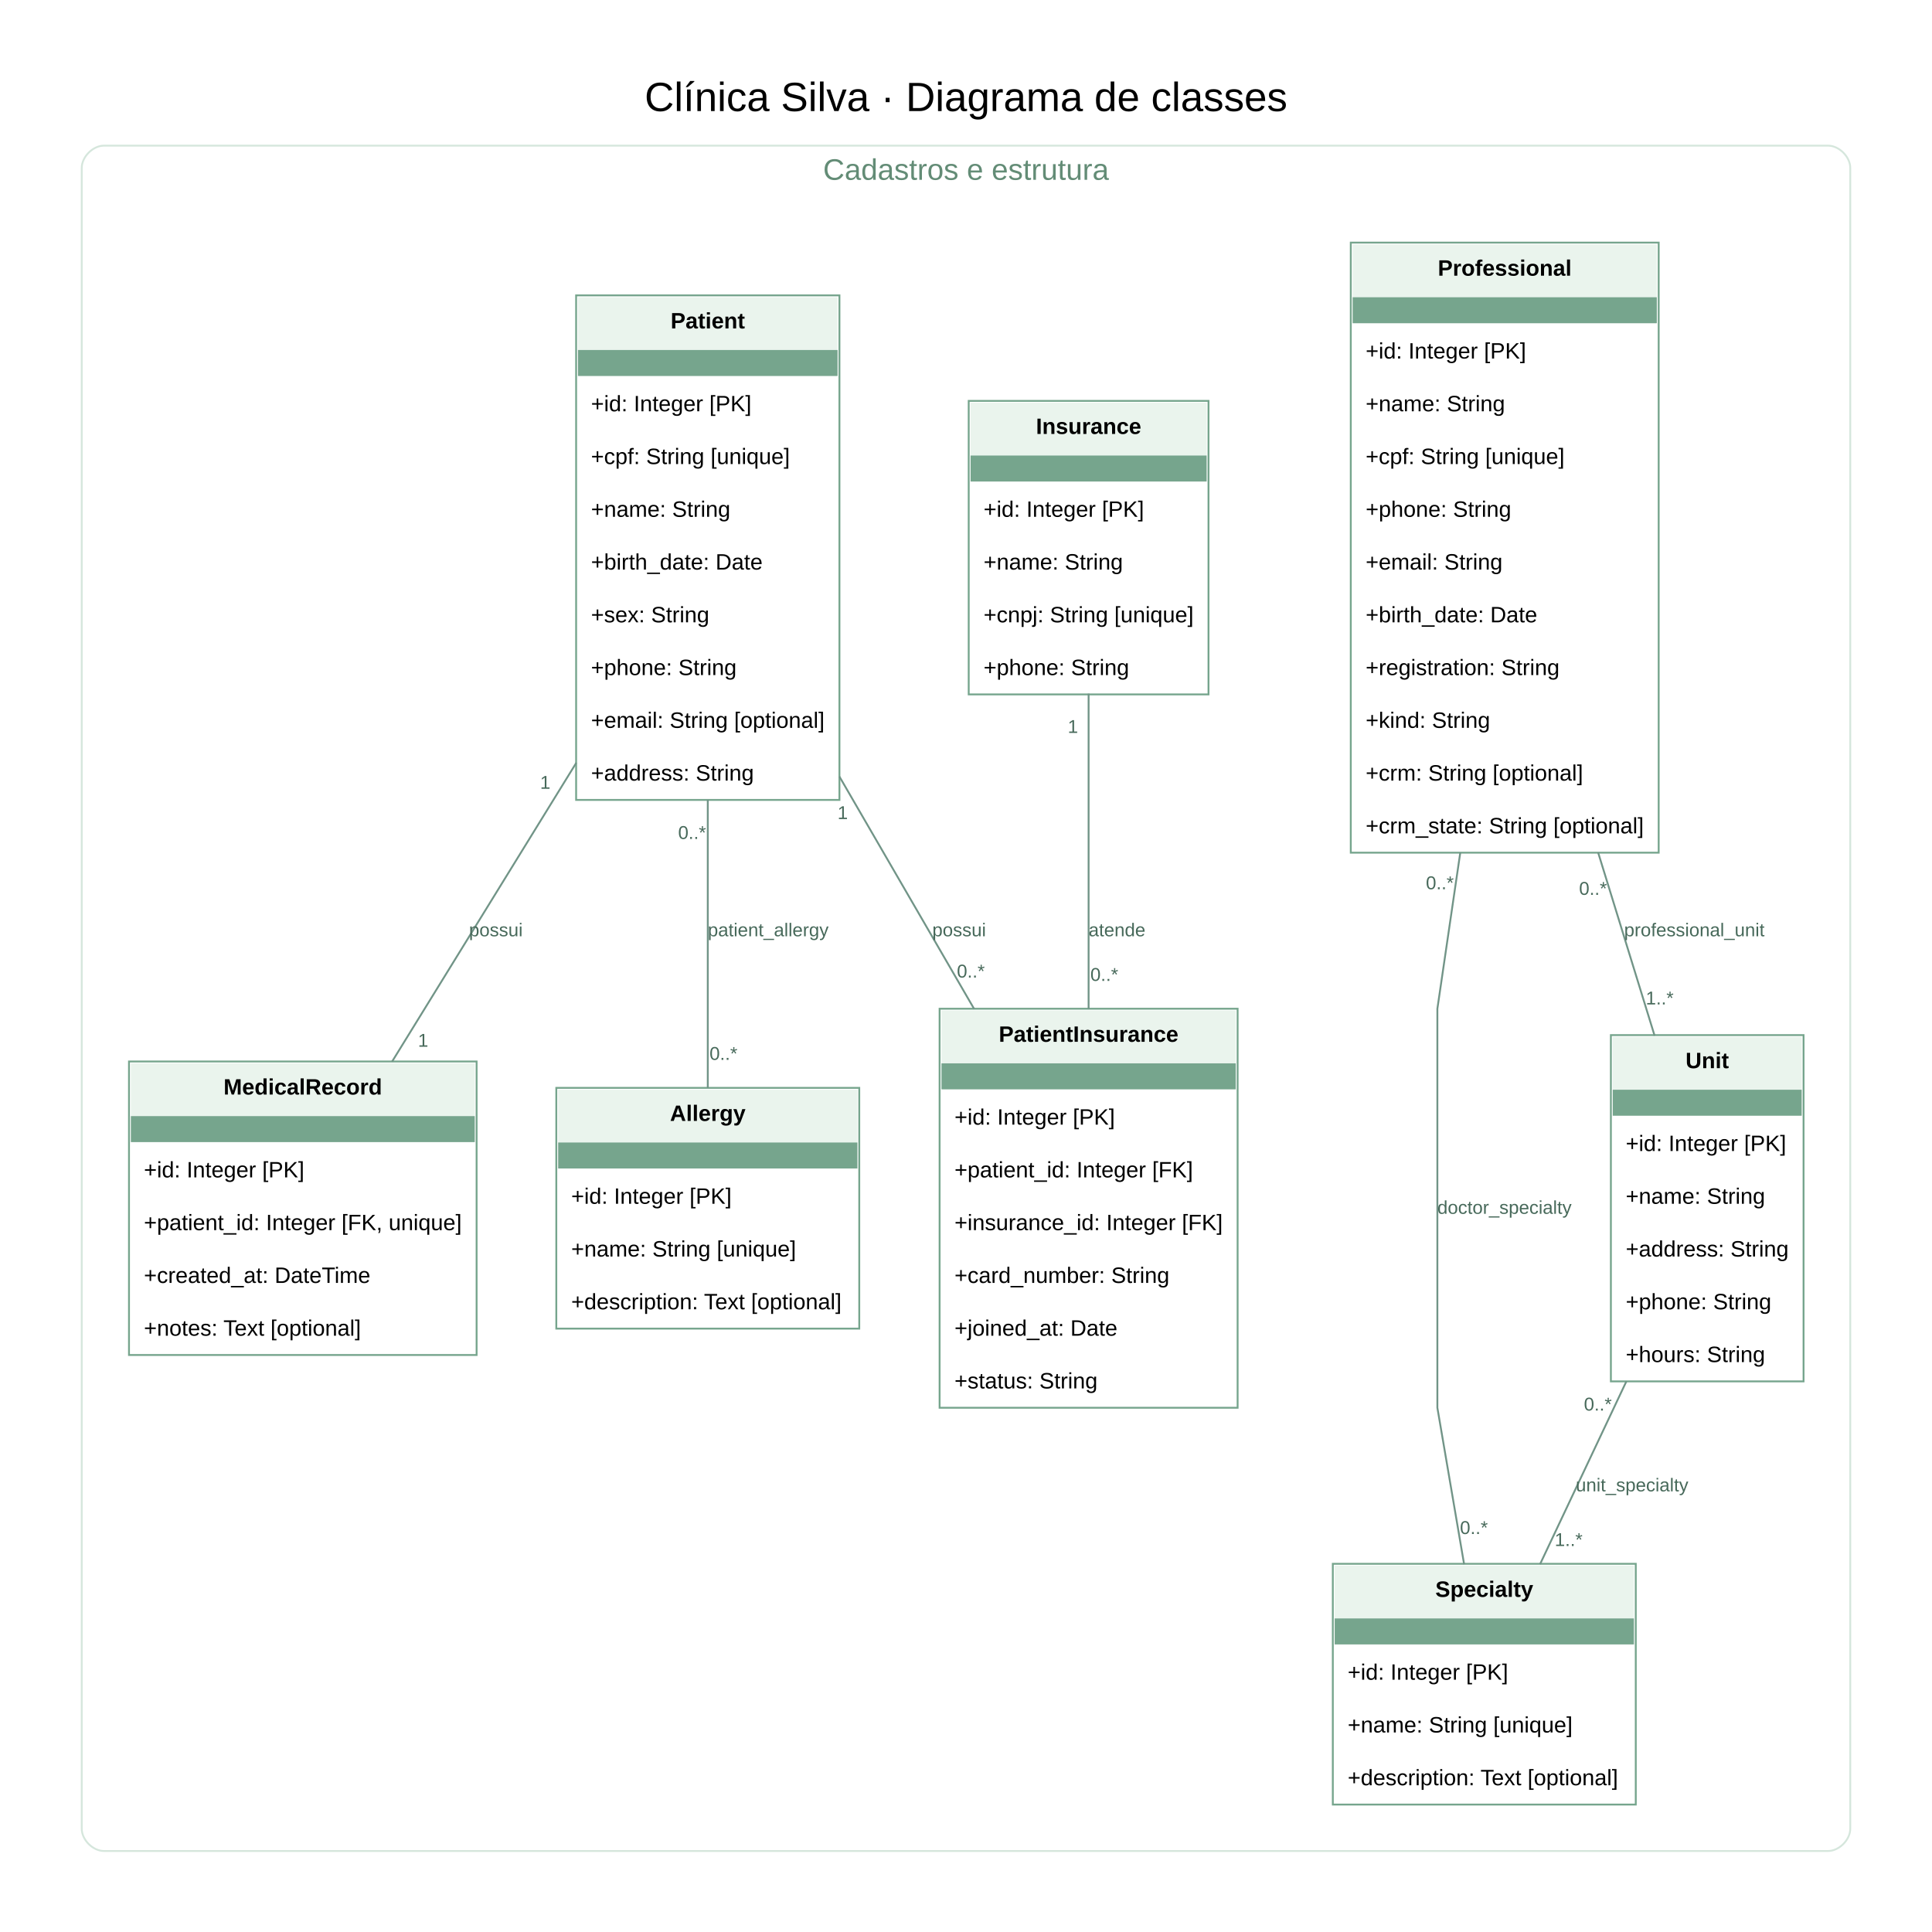
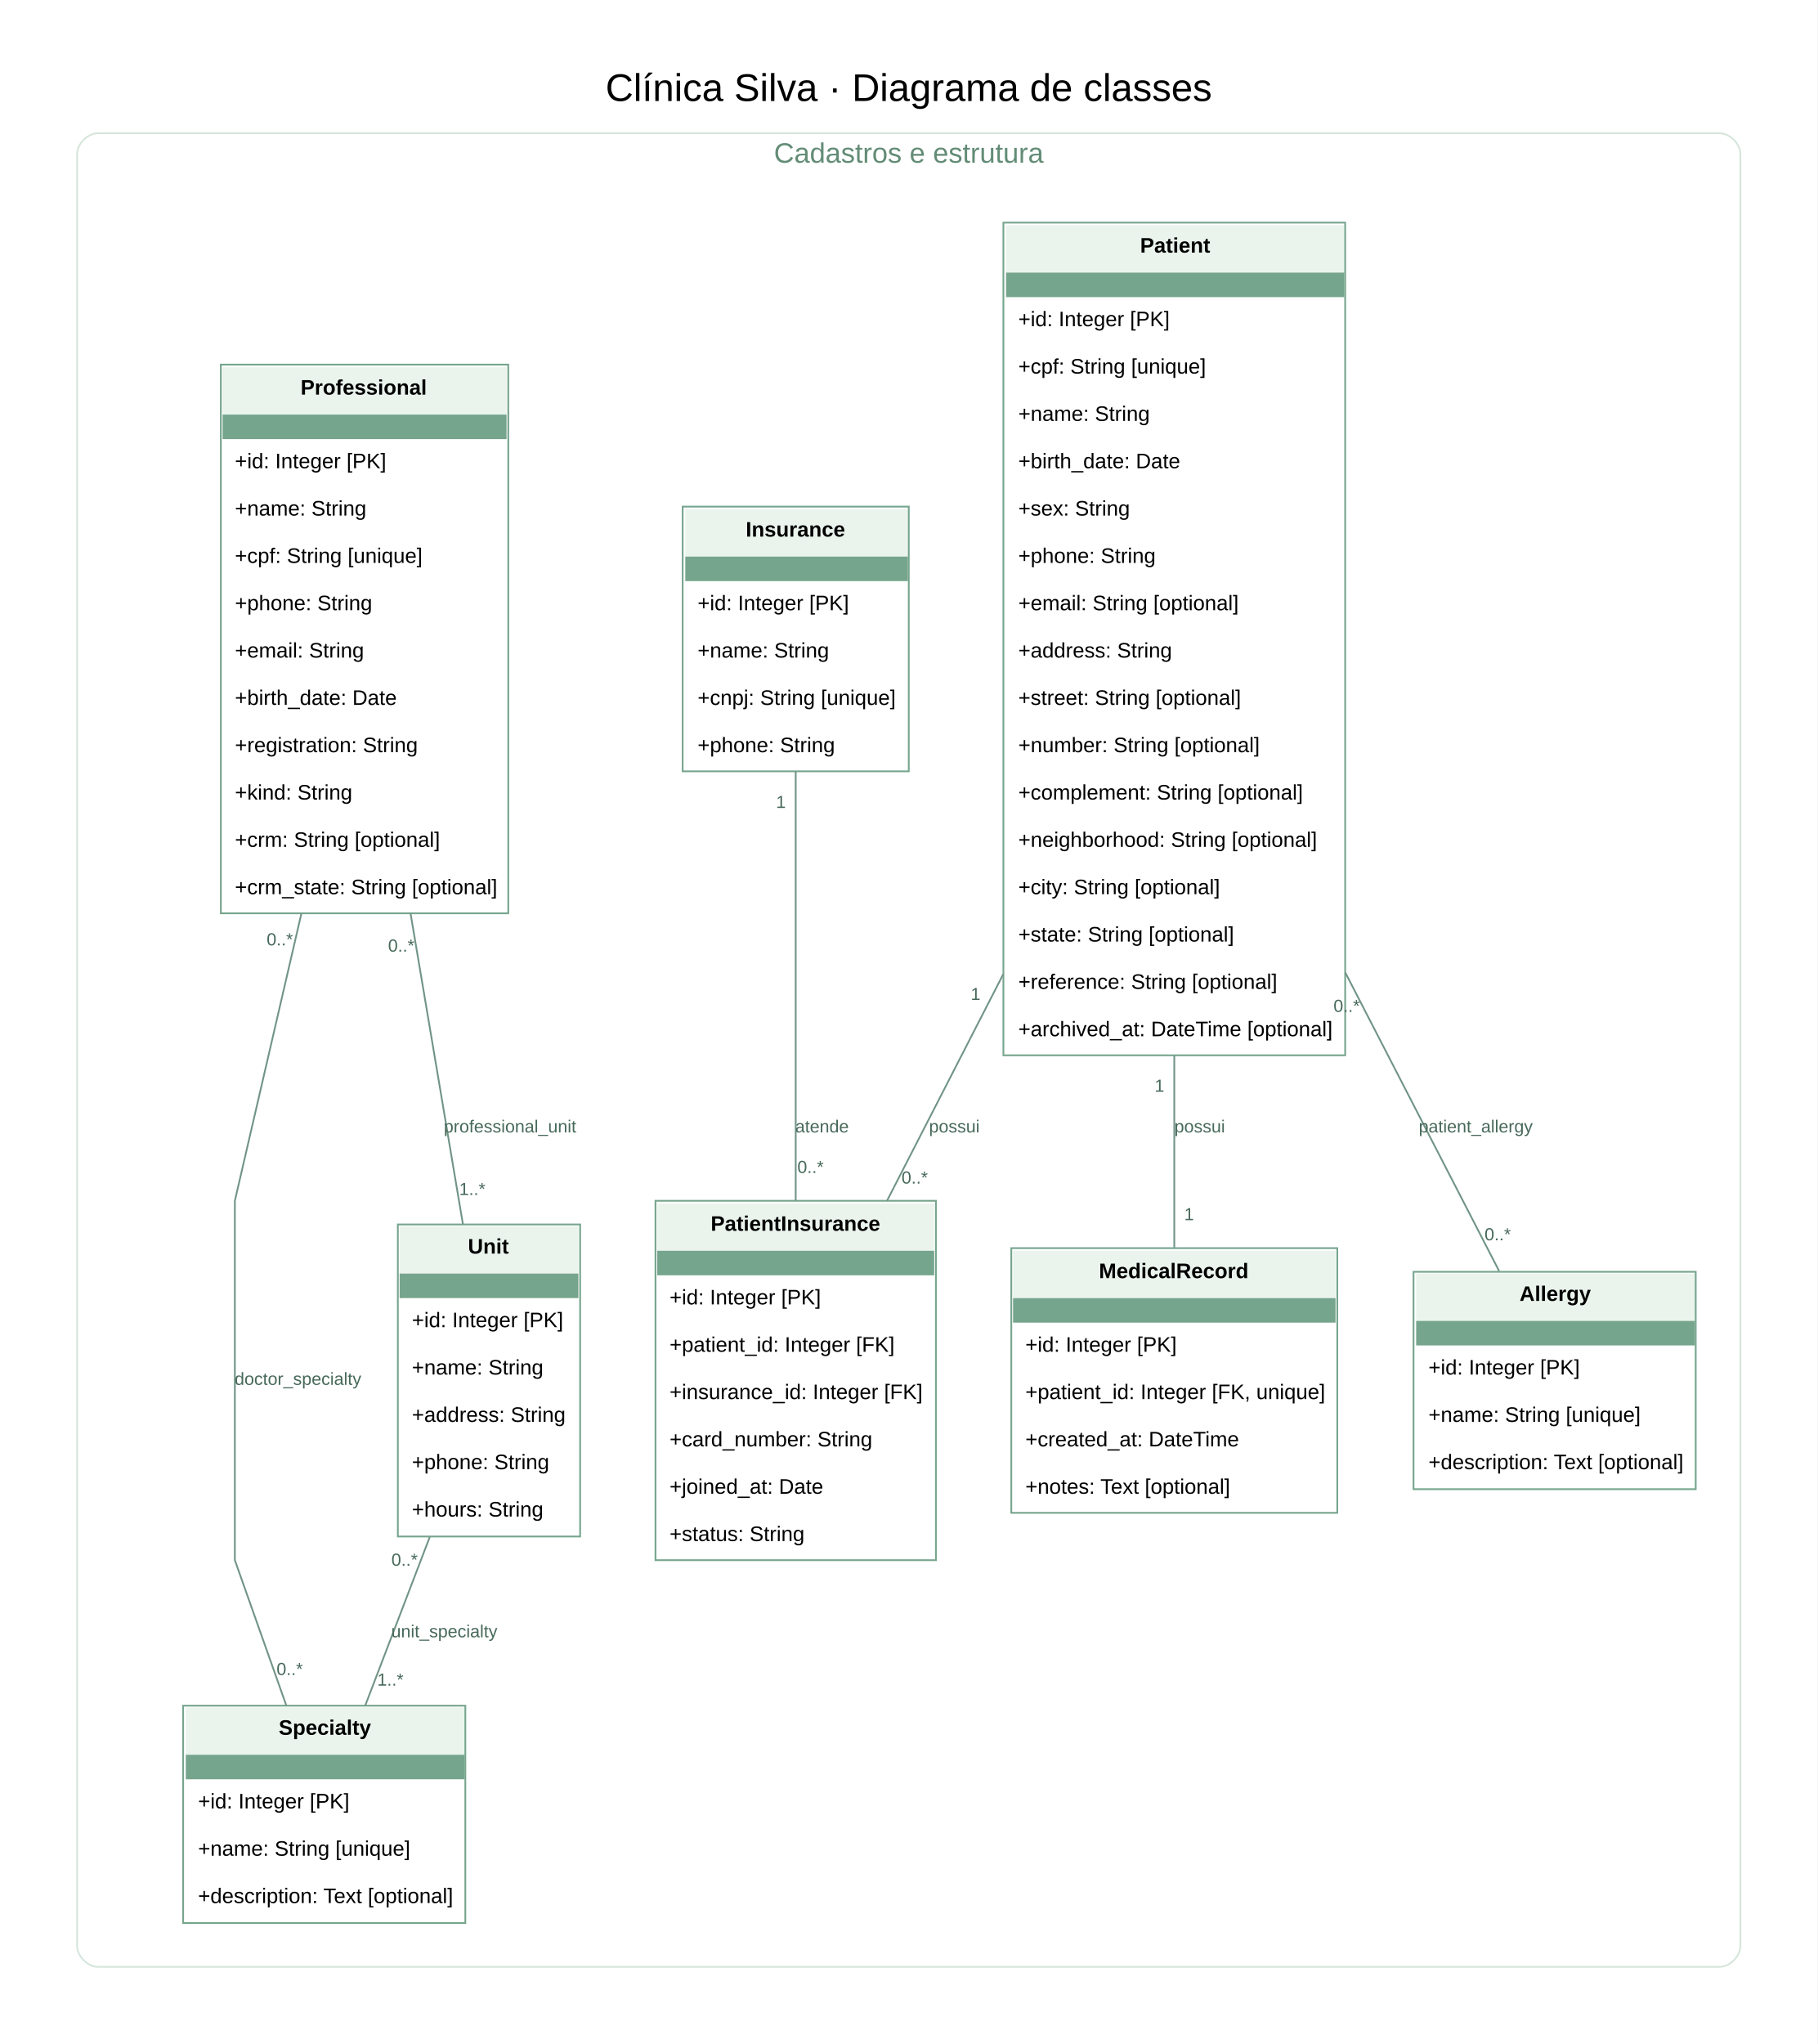
- <svg xmlns="http://www.w3.org/2000/svg" width="1040pt" height="1040pt" viewBox="0.00 0.00 1040.00 1040.00">
-   <g id="graph0" class="graph" transform="scale(1 1) rotate(0) translate(36 1004.4)">
-     <polygon fill="white" stroke="none" points="-36,36 -36,-1004.4 1004,-1004.4 1004,36 -36,36" />
-     <text xml:space="preserve" text-anchor="middle" x="484" y="-944.6" font-family="Arial" font-size="22.00">Clínica Silva · Diagrama de classes</text>
+ <svg xmlns="http://www.w3.org/2000/svg" width="1037pt" height="1166pt" viewBox="0.00 0.00 1037.00 1166.00">
+   <g id="graph0" class="graph" transform="scale(1 1) rotate(0) translate(36 1130)">
+     <polygon fill="white" stroke="transparent" points="-36,36 -36,-1130 1001,-1130 1001,36 -36,36" />
+     <text text-anchor="middle" x="482.5" y="-1072.4" font-family="Arial" font-size="22.00">Clínica Silva · Diagrama de classes</text>
    <g id="clust1" class="cluster">
-       <path fill="white" stroke="#d5e6dc" d="M20,-8C20,-8 948,-8 948,-8 954,-8 960,-14 960,-20 960,-20 960,-914 960,-914 960,-920 954,-926 948,-926 948,-926 20,-926 20,-926 14,-926 8,-920 8,-914 8,-914 8,-20 8,-20 8,-14 14,-8 20,-8" />
-       <text xml:space="preserve" text-anchor="middle" x="484" y="-907.6" font-family="Arial" font-size="16.00" fill="#638c76">Cadastros e estrutura</text>
+       <path fill="white" stroke="#d5e6dc" d="M20,-8C20,-8 945,-8 945,-8 951,-8 957,-14 957,-20 957,-20 957,-1042 957,-1042 957,-1048 951,-1054 945,-1054 945,-1054 20,-1054 20,-1054 14,-1054 8,-1048 8,-1042 8,-1042 8,-20 8,-20 8,-14 14,-8 20,-8" />
+       <text text-anchor="middle" x="482.5" y="-1037.2" font-family="Arial" font-size="16.00" fill="#638c76">Cadastros e estrutura</text>
    </g>
    <g id="node1" class="node">
-       <polygon fill="#ffffff" stroke="none" points="274.13,-573.8 274.13,-845.4 415.87,-845.4 415.87,-573.8 274.13,-573.8" />
-       <polygon fill="none" stroke="#76a58d" points="274.13,-573.8 274.13,-845.4 415.87,-845.4 415.87,-573.8 274.13,-573.8" />
-       <polygon fill="#eaf4ed" stroke="none" points="275.13,-816 275.13,-844.4 414.87,-844.4 414.87,-816 275.13,-816" />
-       <text xml:space="preserve" text-anchor="start" x="325" y="-827.6" font-family="Arial" font-weight="bold" font-size="12.00">Patient</text>
-       <polygon fill="#76a58d" stroke="none" points="275.13,-802 275.13,-816 414.87,-816 414.87,-802 275.13,-802" />
-       <text xml:space="preserve" text-anchor="start" x="282.13" y="-783" font-family="Arial" font-size="12.00">+id: Integer [PK]</text>
-       <text xml:space="preserve" text-anchor="start" x="282.13" y="-754.6" font-family="Arial" font-size="12.00">+cpf: String [unique]</text>
-       <text xml:space="preserve" text-anchor="start" x="282.13" y="-726.2" font-family="Arial" font-size="12.00">+name: String</text>
-       <text xml:space="preserve" text-anchor="start" x="282.13" y="-697.8" font-family="Arial" font-size="12.00">+birth_date: Date</text>
-       <text xml:space="preserve" text-anchor="start" x="282.13" y="-669.4" font-family="Arial" font-size="12.00">+sex: String</text>
-       <text xml:space="preserve" text-anchor="start" x="282.13" y="-641" font-family="Arial" font-size="12.00">+phone: String</text>
-       <text xml:space="preserve" text-anchor="start" x="282.13" y="-612.6" font-family="Arial" font-size="12.00">+email: String [optional]</text>
-       <text xml:space="preserve" text-anchor="start" x="282.13" y="-584.2" font-family="Arial" font-size="12.00">+address: String</text>
+       <polygon fill="#ffffff" stroke="transparent" points="536.5,-528 536.5,-1003 731.5,-1003 731.5,-528 536.5,-528" />
+       <polygon fill="#eaf4ed" stroke="transparent" points="538,-974.5 538,-1001.5 731,-1001.5 731,-974.5 538,-974.5" />
+       <text text-anchor="start" x="614.5" y="-985.9" font-family="Arial" font-weight="bold" font-size="12.00">Patient</text>
+       <polygon fill="#76a58d" stroke="transparent" points="538,-960.5 538,-974.5 731,-974.5 731,-960.5 538,-960.5" />
+       <text text-anchor="start" x="545" y="-943.9" font-family="Arial" font-size="12.00">+id: Integer [PK]</text>
+       <text text-anchor="start" x="545" y="-916.9" font-family="Arial" font-size="12.00">+cpf: String [unique]</text>
+       <text text-anchor="start" x="545" y="-889.9" font-family="Arial" font-size="12.00">+name: String</text>
+       <text text-anchor="start" x="545" y="-862.9" font-family="Arial" font-size="12.00">+birth_date: Date</text>
+       <text text-anchor="start" x="545" y="-835.9" font-family="Arial" font-size="12.00">+sex: String</text>
+       <text text-anchor="start" x="545" y="-808.9" font-family="Arial" font-size="12.00">+phone: String</text>
+       <text text-anchor="start" x="545" y="-781.9" font-family="Arial" font-size="12.00">+email: String [optional]</text>
+       <text text-anchor="start" x="545" y="-754.9" font-family="Arial" font-size="12.00">+address: String</text>
+       <text text-anchor="start" x="545" y="-727.9" font-family="Arial" font-size="12.00">+street: String [optional]</text>
+       <text text-anchor="start" x="545" y="-700.9" font-family="Arial" font-size="12.00">+number: String [optional]</text>
+       <text text-anchor="start" x="545" y="-673.9" font-family="Arial" font-size="12.00">+complement: String [optional]</text>
+       <text text-anchor="start" x="545" y="-646.9" font-family="Arial" font-size="12.00">+neighborhood: String [optional]</text>
+       <text text-anchor="start" x="545" y="-619.9" font-family="Arial" font-size="12.00">+city: String [optional]</text>
+       <text text-anchor="start" x="545" y="-592.9" font-family="Arial" font-size="12.00">+state: String [optional]</text>
+       <text text-anchor="start" x="545" y="-565.9" font-family="Arial" font-size="12.00">+reference: String [optional]</text>
+       <text text-anchor="start" x="545" y="-538.9" font-family="Arial" font-size="12.00">+archived_at: DateTime [optional]</text>
+       <polygon fill="none" stroke="#76a58d" points="536.5,-528 536.5,-1003 731.5,-1003 731.5,-528 536.5,-528" />
    </g>
    <g id="node2" class="node">
-       <polygon fill="#ffffff" stroke="none" points="33.44,-275 33.44,-433 220.56,-433 220.56,-275 33.44,-275" />
-       <polygon fill="none" stroke="#76a58d" points="33.44,-275 33.44,-433 220.56,-433 220.56,-275 33.44,-275" />
-       <polygon fill="#eaf4ed" stroke="none" points="34.44,-403.6 34.44,-432 219.56,-432 219.56,-403.6 34.44,-403.6" />
-       <text xml:space="preserve" text-anchor="start" x="84.32" y="-415.2" font-family="Arial" font-weight="bold" font-size="12.00">MedicalRecord</text>
-       <polygon fill="#76a58d" stroke="none" points="34.44,-389.6 34.44,-403.6 219.56,-403.6 219.56,-389.6 34.44,-389.6" />
-       <text xml:space="preserve" text-anchor="start" x="41.44" y="-370.6" font-family="Arial" font-size="12.00">+id: Integer [PK]</text>
-       <text xml:space="preserve" text-anchor="start" x="41.44" y="-342.2" font-family="Arial" font-size="12.00">+patient_id: Integer [FK, unique]</text>
-       <text xml:space="preserve" text-anchor="start" x="41.44" y="-313.8" font-family="Arial" font-size="12.00">+created_at: DateTime</text>
-       <text xml:space="preserve" text-anchor="start" x="41.44" y="-285.4" font-family="Arial" font-size="12.00">+notes: Text [optional]</text>
+       <polygon fill="#ffffff" stroke="transparent" points="541,-267 541,-418 727,-418 727,-267 541,-267" />
+       <polygon fill="#eaf4ed" stroke="transparent" points="542,-389.5 542,-416.5 726,-416.5 726,-389.5 542,-389.5" />
+       <text text-anchor="start" x="591" y="-400.9" font-family="Arial" font-weight="bold" font-size="12.00">MedicalRecord</text>
+       <polygon fill="#76a58d" stroke="transparent" points="542,-375.5 542,-389.5 726,-389.5 726,-375.5 542,-375.5" />
+       <text text-anchor="start" x="549" y="-358.9" font-family="Arial" font-size="12.00">+id: Integer [PK]</text>
+       <text text-anchor="start" x="549" y="-331.9" font-family="Arial" font-size="12.00">+patient_id: Integer [FK, unique]</text>
+       <text text-anchor="start" x="549" y="-304.9" font-family="Arial" font-size="12.00">+created_at: DateTime</text>
+       <text text-anchor="start" x="549" y="-277.9" font-family="Arial" font-size="12.00">+notes: Text [optional]</text>
+       <polygon fill="none" stroke="#76a58d" points="541,-267 541,-418 727,-418 727,-267 541,-267" />
    </g>
    <g id="edge1" class="edge">
-       <path fill="none" stroke="#719487" d="M274.22,-593.8C241.77,-541.16 204.15,-480.14 175.06,-432.95" />
-       <text xml:space="preserve" text-anchor="middle" x="230.93" y="-500.4" font-family="Arial" font-size="10.00" fill="#47695a">possui</text>
-       <text xml:space="preserve" text-anchor="middle" x="191.77" y="-440.95" font-family="Arial" font-size="10.00" fill="#47695a">1</text>
-       <text xml:space="preserve" text-anchor="middle" x="257.51" y="-579.8" font-family="Arial" font-size="10.00" fill="#47695a">1</text>
+       <path fill="none" stroke="#719487" d="M634,-527.85C634,-488.16 634,-449.74 634,-418.33" />
+       <text text-anchor="middle" x="648.5" y="-484" font-family="Arial" font-size="10.00" fill="#47695a">possui</text>
+       <text text-anchor="middle" x="642.45" y="-433.95" font-family="Arial" font-size="10.00" fill="#47695a">1</text>
+       <text text-anchor="middle" x="625.55" y="-507.22" font-family="Arial" font-size="10.00" fill="#47695a">1</text>
    </g>
    <g id="node3" class="node">
-       <polygon fill="#ffffff" stroke="none" points="263.46,-289.2 263.46,-418.8 426.54,-418.8 426.54,-289.2 263.46,-289.2" />
-       <polygon fill="none" stroke="#76a58d" points="263.46,-289.2 263.46,-418.8 426.54,-418.8 426.54,-289.2 263.46,-289.2" />
-       <polygon fill="#eaf4ed" stroke="none" points="264.46,-389.4 264.46,-417.8 425.54,-417.8 425.54,-389.4 264.46,-389.4" />
-       <text xml:space="preserve" text-anchor="start" x="324.66" y="-401" font-family="Arial" font-weight="bold" font-size="12.00">Allergy</text>
-       <polygon fill="#76a58d" stroke="none" points="264.46,-375.4 264.46,-389.4 425.54,-389.4 425.54,-375.4 264.46,-375.4" />
-       <text xml:space="preserve" text-anchor="start" x="271.46" y="-356.4" font-family="Arial" font-size="12.00">+id: Integer [PK]</text>
-       <text xml:space="preserve" text-anchor="start" x="271.46" y="-328" font-family="Arial" font-size="12.00">+name: String [unique]</text>
-       <text xml:space="preserve" text-anchor="start" x="271.46" y="-299.6" font-family="Arial" font-size="12.00">+description: Text [optional]</text>
+       <polygon fill="#ffffff" stroke="transparent" points="770.5,-280.5 770.5,-404.5 931.5,-404.5 931.5,-280.5 770.5,-280.5" />
+       <polygon fill="#eaf4ed" stroke="transparent" points="772,-376.5 772,-403.5 931,-403.5 931,-376.5 772,-376.5" />
+       <text text-anchor="start" x="831" y="-387.9" font-family="Arial" font-weight="bold" font-size="12.00">Allergy</text>
+       <polygon fill="#76a58d" stroke="transparent" points="772,-362.5 772,-376.5 931,-376.5 931,-362.5 772,-362.5" />
+       <text text-anchor="start" x="779" y="-345.9" font-family="Arial" font-size="12.00">+id: Integer [PK]</text>
+       <text text-anchor="start" x="779" y="-318.9" font-family="Arial" font-size="12.00">+name: String [unique]</text>
+       <text text-anchor="start" x="779" y="-291.9" font-family="Arial" font-size="12.00">+description: Text [optional]</text>
+       <polygon fill="none" stroke="#76a58d" points="770.5,-280.5 770.5,-404.5 931.5,-404.5 931.5,-280.5 770.5,-280.5" />
    </g>
    <g id="edge4" class="edge">
-       <path fill="none" stroke="#719487" d="M345,-573.91C345,-520.63 345,-461.93 345,-418.74" />
-       <text xml:space="preserve" text-anchor="middle" x="377.52" y="-500.4" font-family="Arial" font-size="10.00" fill="#47695a">patient_allergy</text>
-       <text xml:space="preserve" text-anchor="middle" x="353.45" y="-433.86" font-family="Arial" font-size="10.00" fill="#47695a">0..*</text>
-       <text xml:space="preserve" text-anchor="middle" x="336.55" y="-552.78" font-family="Arial" font-size="10.00" fill="#47695a">0..*</text>
+       <path fill="none" stroke="#719487" d="M731.55,-575.24C763.19,-513.87 796.08,-450.06 819.32,-404.97" />
+       <text text-anchor="middle" x="806" y="-484" font-family="Arial" font-size="10.00" fill="#47695a">patient_allergy</text>
+       <text text-anchor="middle" x="818.52" y="-422.46" font-family="Arial" font-size="10.00" fill="#47695a">0..*</text>
+       <text text-anchor="middle" x="732.34" y="-552.76" font-family="Arial" font-size="10.00" fill="#47695a">0..*</text>
    </g>
    <g id="node4" class="node">
-       <polygon fill="#ffffff" stroke="none" points="469.79,-246.6 469.79,-461.4 630.21,-461.4 630.21,-246.6 469.79,-246.6" />
-       <polygon fill="none" stroke="#76a58d" points="469.79,-246.6 469.79,-461.4 630.21,-461.4 630.21,-246.6 469.79,-246.6" />
-       <polygon fill="#eaf4ed" stroke="none" points="470.79,-432 470.79,-460.4 629.21,-460.4 629.21,-432 470.79,-432" />
-       <text xml:space="preserve" text-anchor="start" x="501.65" y="-443.6" font-family="Arial" font-weight="bold" font-size="12.00">PatientInsurance</text>
-       <polygon fill="#76a58d" stroke="none" points="470.79,-418 470.79,-432 629.21,-432 629.21,-418 470.79,-418" />
-       <text xml:space="preserve" text-anchor="start" x="477.79" y="-399" font-family="Arial" font-size="12.00">+id: Integer [PK]</text>
-       <text xml:space="preserve" text-anchor="start" x="477.79" y="-370.6" font-family="Arial" font-size="12.00">+patient_id: Integer [FK]</text>
-       <text xml:space="preserve" text-anchor="start" x="477.79" y="-342.2" font-family="Arial" font-size="12.00">+insurance_id: Integer [FK]</text>
-       <text xml:space="preserve" text-anchor="start" x="477.79" y="-313.8" font-family="Arial" font-size="12.00">+card_number: String</text>
-       <text xml:space="preserve" text-anchor="start" x="477.79" y="-285.4" font-family="Arial" font-size="12.00">+joined_at: Date</text>
-       <text xml:space="preserve" text-anchor="start" x="477.79" y="-257" font-family="Arial" font-size="12.00">+status: String</text>
+       <polygon fill="#ffffff" stroke="transparent" points="338,-240 338,-445 498,-445 498,-240 338,-240" />
+       <polygon fill="#eaf4ed" stroke="transparent" points="339,-416.5 339,-443.5 497,-443.5 497,-416.5 339,-416.5" />
+       <text text-anchor="start" x="369.5" y="-427.9" font-family="Arial" font-weight="bold" font-size="12.00">PatientInsurance</text>
+       <polygon fill="#76a58d" stroke="transparent" points="339,-402.5 339,-416.5 497,-416.5 497,-402.5 339,-402.5" />
+       <text text-anchor="start" x="346" y="-385.9" font-family="Arial" font-size="12.00">+id: Integer [PK]</text>
+       <text text-anchor="start" x="346" y="-358.9" font-family="Arial" font-size="12.00">+patient_id: Integer [FK]</text>
+       <text text-anchor="start" x="346" y="-331.9" font-family="Arial" font-size="12.00">+insurance_id: Integer [FK]</text>
+       <text text-anchor="start" x="346" y="-304.9" font-family="Arial" font-size="12.00">+card_number: String</text>
+       <text text-anchor="start" x="346" y="-277.9" font-family="Arial" font-size="12.00">+joined_at: Date</text>
+       <text text-anchor="start" x="346" y="-250.9" font-family="Arial" font-size="12.00">+status: String</text>
+       <polygon fill="none" stroke="#76a58d" points="338,-240 338,-445 498,-445 498,-240 338,-240" />
    </g>
    <g id="edge2" class="edge">
-       <path fill="none" stroke="#719487" d="M415.84,-586.42C439.45,-545.69 465.54,-500.68 488.39,-461.27" />
-       <text xml:space="preserve" text-anchor="middle" x="480.31" y="-500.4" font-family="Arial" font-size="10.00" fill="#47695a">possui</text>
-       <text xml:space="preserve" text-anchor="middle" x="486.61" y="-478.19" font-family="Arial" font-size="10.00" fill="#47695a">0..*</text>
-       <text xml:space="preserve" text-anchor="middle" x="417.62" y="-563.5" font-family="Arial" font-size="10.00" fill="#47695a">1</text>
+       <path fill="none" stroke="#719487" d="M536.43,-574.32C513.56,-529.76 490.07,-483.97 470.1,-445.05" />
+       <text text-anchor="middle" x="508.5" y="-484" font-family="Arial" font-size="10.00" fill="#47695a">possui</text>
+       <text text-anchor="middle" x="485.89" y="-454.82" font-family="Arial" font-size="10.00" fill="#47695a">0..*</text>
+       <text text-anchor="middle" x="520.63" y="-559.55" font-family="Arial" font-size="10.00" fill="#47695a">1</text>
    </g>
    <g id="node5" class="node">
-       <polygon fill="#ffffff" stroke="none" points="485.46,-630.6 485.46,-788.6 614.54,-788.6 614.54,-630.6 485.46,-630.6" />
-       <polygon fill="none" stroke="#76a58d" points="485.46,-630.6 485.46,-788.6 614.54,-788.6 614.54,-630.6 485.46,-630.6" />
-       <polygon fill="#eaf4ed" stroke="none" points="486.46,-759.2 486.46,-787.6 613.54,-787.6 613.54,-759.2 486.46,-759.2" />
-       <text xml:space="preserve" text-anchor="start" x="521.66" y="-770.8" font-family="Arial" font-weight="bold" font-size="12.00">Insurance</text>
-       <polygon fill="#76a58d" stroke="none" points="486.46,-745.2 486.46,-759.2 613.54,-759.2 613.54,-745.2 486.46,-745.2" />
-       <text xml:space="preserve" text-anchor="start" x="493.46" y="-726.2" font-family="Arial" font-size="12.00">+id: Integer [PK]</text>
-       <text xml:space="preserve" text-anchor="start" x="493.46" y="-697.8" font-family="Arial" font-size="12.00">+name: String</text>
-       <text xml:space="preserve" text-anchor="start" x="493.46" y="-669.4" font-family="Arial" font-size="12.00">+cnpj: String [unique]</text>
-       <text xml:space="preserve" text-anchor="start" x="493.46" y="-641" font-family="Arial" font-size="12.00">+phone: String</text>
+       <polygon fill="#ffffff" stroke="transparent" points="353.5,-690 353.5,-841 482.5,-841 482.5,-690 353.5,-690" />
+       <polygon fill="#eaf4ed" stroke="transparent" points="355,-812.5 355,-839.5 482,-839.5 482,-812.5 355,-812.5" />
+       <text text-anchor="start" x="389.5" y="-823.9" font-family="Arial" font-weight="bold" font-size="12.00">Insurance</text>
+       <polygon fill="#76a58d" stroke="transparent" points="355,-798.5 355,-812.5 482,-812.5 482,-798.5 355,-798.5" />
+       <text text-anchor="start" x="362" y="-781.9" font-family="Arial" font-size="12.00">+id: Integer [PK]</text>
+       <text text-anchor="start" x="362" y="-754.9" font-family="Arial" font-size="12.00">+name: String</text>
+       <text text-anchor="start" x="362" y="-727.9" font-family="Arial" font-size="12.00">+cnpj: String [unique]</text>
+       <text text-anchor="start" x="362" y="-700.9" font-family="Arial" font-size="12.00">+phone: String</text>
+       <polygon fill="none" stroke="#76a58d" points="353.5,-690 353.5,-841 482.5,-841 482.5,-690 353.5,-690" />
    </g>
    <g id="edge3" class="edge">
-       <path fill="none" stroke="#719487" d="M550,-631C550,-581.19 550,-515.86 550,-461.25" />
-       <text xml:space="preserve" text-anchor="middle" x="565.29" y="-500.4" font-family="Arial" font-size="10.00" fill="#47695a">atende</text>
-       <text xml:space="preserve" text-anchor="middle" x="558.45" y="-476.38" font-family="Arial" font-size="10.00" fill="#47695a">0..*</text>
-       <text xml:space="preserve" text-anchor="middle" x="541.55" y="-609.87" font-family="Arial" font-size="10.00" fill="#47695a">1</text>
+       <path fill="none" stroke="#719487" d="M418,-689.72C418,-621.67 418,-520.63 418,-445.24" />
+       <text text-anchor="middle" x="433" y="-484" font-family="Arial" font-size="10.00" fill="#47695a">atende</text>
+       <text text-anchor="middle" x="426.45" y="-460.87" font-family="Arial" font-size="10.00" fill="#47695a">0..*</text>
+       <text text-anchor="middle" x="409.55" y="-669.09" font-family="Arial" font-size="10.00" fill="#47695a">1</text>
    </g>
    <g id="node6" class="node">
-       <polygon fill="#ffffff" stroke="none" points="691.13,-545.4 691.13,-873.8 856.87,-873.8 856.87,-545.4 691.13,-545.4" />
-       <polygon fill="none" stroke="#76a58d" points="691.13,-545.4 691.13,-873.8 856.87,-873.8 856.87,-545.4 691.13,-545.4" />
-       <polygon fill="#eaf4ed" stroke="none" points="692.13,-844.4 692.13,-872.8 855.87,-872.8 855.87,-844.4 692.13,-844.4" />
-       <text xml:space="preserve" text-anchor="start" x="737.99" y="-856" font-family="Arial" font-weight="bold" font-size="12.00">Professional</text>
-       <polygon fill="#76a58d" stroke="none" points="692.13,-830.4 692.13,-844.4 855.87,-844.4 855.87,-830.4 692.13,-830.4" />
-       <text xml:space="preserve" text-anchor="start" x="699.13" y="-811.4" font-family="Arial" font-size="12.00">+id: Integer [PK]</text>
-       <text xml:space="preserve" text-anchor="start" x="699.13" y="-783" font-family="Arial" font-size="12.00">+name: String</text>
-       <text xml:space="preserve" text-anchor="start" x="699.13" y="-754.6" font-family="Arial" font-size="12.00">+cpf: String [unique]</text>
-       <text xml:space="preserve" text-anchor="start" x="699.13" y="-726.2" font-family="Arial" font-size="12.00">+phone: String</text>
-       <text xml:space="preserve" text-anchor="start" x="699.13" y="-697.8" font-family="Arial" font-size="12.00">+email: String</text>
-       <text xml:space="preserve" text-anchor="start" x="699.13" y="-669.4" font-family="Arial" font-size="12.00">+birth_date: Date</text>
-       <text xml:space="preserve" text-anchor="start" x="699.13" y="-641" font-family="Arial" font-size="12.00">+registration: String</text>
-       <text xml:space="preserve" text-anchor="start" x="699.13" y="-612.6" font-family="Arial" font-size="12.00">+kind: String</text>
-       <text xml:space="preserve" text-anchor="start" x="699.13" y="-584.2" font-family="Arial" font-size="12.00">+crm: String [optional]</text>
-       <text xml:space="preserve" text-anchor="start" x="699.13" y="-555.8" font-family="Arial" font-size="12.00">+crm_state: String [optional]</text>
+       <polygon fill="#ffffff" stroke="transparent" points="90,-609 90,-922 254,-922 254,-609 90,-609" />
+       <polygon fill="#eaf4ed" stroke="transparent" points="91,-893.5 91,-920.5 253,-920.5 253,-893.5 91,-893.5" />
+       <text text-anchor="start" x="135.5" y="-904.9" font-family="Arial" font-weight="bold" font-size="12.00">Professional</text>
+       <polygon fill="#76a58d" stroke="transparent" points="91,-879.5 91,-893.5 253,-893.5 253,-879.5 91,-879.5" />
+       <text text-anchor="start" x="98" y="-862.9" font-family="Arial" font-size="12.00">+id: Integer [PK]</text>
+       <text text-anchor="start" x="98" y="-835.9" font-family="Arial" font-size="12.00">+name: String</text>
+       <text text-anchor="start" x="98" y="-808.9" font-family="Arial" font-size="12.00">+cpf: String [unique]</text>
+       <text text-anchor="start" x="98" y="-781.9" font-family="Arial" font-size="12.00">+phone: String</text>
+       <text text-anchor="start" x="98" y="-754.9" font-family="Arial" font-size="12.00">+email: String</text>
+       <text text-anchor="start" x="98" y="-727.9" font-family="Arial" font-size="12.00">+birth_date: Date</text>
+       <text text-anchor="start" x="98" y="-700.9" font-family="Arial" font-size="12.00">+registration: String</text>
+       <text text-anchor="start" x="98" y="-673.9" font-family="Arial" font-size="12.00">+kind: String</text>
+       <text text-anchor="start" x="98" y="-646.9" font-family="Arial" font-size="12.00">+crm: String [optional]</text>
+       <text text-anchor="start" x="98" y="-619.9" font-family="Arial" font-size="12.00">+crm_state: String [optional]</text>
+       <polygon fill="none" stroke="#76a58d" points="90,-609 90,-922 254,-922 254,-609 90,-609" />
    </g>
    <g id="node7" class="node">
-       <polygon fill="#ffffff" stroke="none" points="681.46,-33 681.46,-162.6 844.54,-162.6 844.54,-33 681.46,-33" />
-       <polygon fill="none" stroke="#76a58d" points="681.46,-33 681.46,-162.6 844.54,-162.6 844.54,-33 681.46,-33" />
-       <polygon fill="#eaf4ed" stroke="none" points="682.46,-133.2 682.46,-161.6 843.54,-161.6 843.54,-133.2 682.46,-133.2" />
-       <text xml:space="preserve" text-anchor="start" x="736.65" y="-144.8" font-family="Arial" font-weight="bold" font-size="12.00">Specialty</text>
-       <polygon fill="#76a58d" stroke="none" points="682.46,-119.2 682.46,-133.2 843.54,-133.2 843.54,-119.2 682.46,-119.2" />
-       <text xml:space="preserve" text-anchor="start" x="689.46" y="-100.2" font-family="Arial" font-size="12.00">+id: Integer [PK]</text>
-       <text xml:space="preserve" text-anchor="start" x="689.46" y="-71.8" font-family="Arial" font-size="12.00">+name: String [unique]</text>
-       <text xml:space="preserve" text-anchor="start" x="689.46" y="-43.4" font-family="Arial" font-size="12.00">+description: Text [optional]</text>
+       <polygon fill="#ffffff" stroke="transparent" points="68.5,-33 68.5,-157 229.5,-157 229.5,-33 68.5,-33" />
+       <polygon fill="#eaf4ed" stroke="transparent" points="70,-129 70,-156 229,-156 229,-129 70,-129" />
+       <text text-anchor="start" x="123" y="-140.4" font-family="Arial" font-weight="bold" font-size="12.00">Specialty</text>
+       <polygon fill="#76a58d" stroke="transparent" points="70,-115 70,-129 229,-129 229,-115 70,-115" />
+       <text text-anchor="start" x="77" y="-98.4" font-family="Arial" font-size="12.00">+id: Integer [PK]</text>
+       <text text-anchor="start" x="77" y="-71.4" font-family="Arial" font-size="12.00">+name: String [unique]</text>
+       <text text-anchor="start" x="77" y="-44.4" font-family="Arial" font-size="12.00">+description: Text [optional]</text>
+       <polygon fill="none" stroke="#76a58d" points="68.5,-33 68.5,-157 229.5,-157 229.5,-33 68.5,-33" />
    </g>
    <g id="edge5" class="edge">
-       <path fill="none" stroke="#719487" d="M750.07,-545.44C743.3,-499.31 737.74,-461.4 737.74,-461.4 737.74,-461.4 737.74,-246.6 737.74,-246.6 737.74,-246.6 745.29,-202.4 752.14,-162.34" />
-       <text xml:space="preserve" text-anchor="middle" x="773.87" y="-351" font-family="Arial" font-size="10.00" fill="#47695a">doctor_specialty</text>
-       <text xml:space="preserve" text-anchor="middle" x="757.42" y="-178.63" font-family="Arial" font-size="10.00" fill="#47695a">0..*</text>
-       <text xml:space="preserve" text-anchor="middle" x="739.07" y="-525.73" font-family="Arial" font-size="10.00" fill="#47695a">0..*</text>
+       <path fill="none" stroke="#719487" d="M135.98,-608.96C117.16,-527.71 98,-445 98,-445 98,-445 98,-240 98,-240 98,-240 113.47,-196.32 127.37,-157.07" />
+       <text text-anchor="middle" x="134" y="-340" font-family="Arial" font-size="10.00" fill="#47695a">doctor_specialty</text>
+       <text text-anchor="middle" x="129.29" y="-174.48" font-family="Arial" font-size="10.00" fill="#47695a">0..*</text>
+       <text text-anchor="middle" x="123.65" y="-590.71" font-family="Arial" font-size="10.00" fill="#47695a">0..*</text>
    </g>
    <g id="node8" class="node">
-       <polygon fill="#ffffff" stroke="none" points="831.14,-260.8 831.14,-447.2 934.86,-447.2 934.86,-260.8 831.14,-260.8" />
-       <polygon fill="none" stroke="#76a58d" points="831.14,-260.8 831.14,-447.2 934.86,-447.2 934.86,-260.8 831.14,-260.8" />
-       <polygon fill="#eaf4ed" stroke="none" points="832.14,-417.8 832.14,-446.2 933.86,-446.2 933.86,-417.8 832.14,-417.8" />
-       <text xml:space="preserve" text-anchor="start" x="871.34" y="-429.4" font-family="Arial" font-weight="bold" font-size="12.00">Unit</text>
-       <polygon fill="#76a58d" stroke="none" points="832.14,-403.8 832.14,-417.8 933.86,-417.8 933.86,-403.8 832.14,-403.8" />
-       <text xml:space="preserve" text-anchor="start" x="839.14" y="-384.8" font-family="Arial" font-size="12.00">+id: Integer [PK]</text>
-       <text xml:space="preserve" text-anchor="start" x="839.14" y="-356.4" font-family="Arial" font-size="12.00">+name: String</text>
-       <text xml:space="preserve" text-anchor="start" x="839.14" y="-328" font-family="Arial" font-size="12.00">+address: String</text>
-       <text xml:space="preserve" text-anchor="start" x="839.14" y="-299.6" font-family="Arial" font-size="12.00">+phone: String</text>
-       <text xml:space="preserve" text-anchor="start" x="839.14" y="-271.2" font-family="Arial" font-size="12.00">+hours: String</text>
+       <polygon fill="#ffffff" stroke="transparent" points="191,-253.5 191,-431.5 295,-431.5 295,-253.5 191,-253.5" />
+       <polygon fill="#eaf4ed" stroke="transparent" points="192,-403.5 192,-430.5 294,-430.5 294,-403.5 192,-403.5" />
+       <text text-anchor="start" x="231" y="-414.9" font-family="Arial" font-weight="bold" font-size="12.00">Unit</text>
+       <polygon fill="#76a58d" stroke="transparent" points="192,-389.5 192,-403.5 294,-403.5 294,-389.5 192,-389.5" />
+       <text text-anchor="start" x="199" y="-372.9" font-family="Arial" font-size="12.00">+id: Integer [PK]</text>
+       <text text-anchor="start" x="199" y="-345.9" font-family="Arial" font-size="12.00">+name: String</text>
+       <text text-anchor="start" x="199" y="-318.9" font-family="Arial" font-size="12.00">+address: String</text>
+       <text text-anchor="start" x="199" y="-291.9" font-family="Arial" font-size="12.00">+phone: String</text>
+       <text text-anchor="start" x="199" y="-264.9" font-family="Arial" font-size="12.00">+hours: String</text>
+       <polygon fill="none" stroke="#76a58d" points="191,-253.5 191,-431.5 295,-431.5 295,-253.5 191,-253.5" />
    </g>
    <g id="edge6" class="edge">
-       <path fill="none" stroke="#719487" d="M824.27,-545.51C834.71,-511.65 845.36,-477.11 854.67,-446.9" />
-       <text xml:space="preserve" text-anchor="middle" x="876.07" y="-500.4" font-family="Arial" font-size="10.00" fill="#47695a">professional_unit</text>
-       <text xml:space="preserve" text-anchor="middle" x="857.41" y="-463.71" font-family="Arial" font-size="10.00" fill="#47695a">1..*</text>
-       <text xml:space="preserve" text-anchor="middle" x="821.53" y="-522.7" font-family="Arial" font-size="10.00" fill="#47695a">0..*</text>
+       <path fill="none" stroke="#719487" d="M198.24,-608.93C208.33,-549.08 219.5,-482.87 228.15,-431.54" />
+       <text text-anchor="middle" x="255" y="-484" font-family="Arial" font-size="10.00" fill="#47695a">professional_unit</text>
+       <text text-anchor="middle" x="233.47" y="-448.32" font-family="Arial" font-size="10.00" fill="#47695a">1..*</text>
+       <text text-anchor="middle" x="192.92" y="-587.15" font-family="Arial" font-size="10.00" fill="#47695a">0..*</text>
    </g>
    <g id="edge7" class="edge">
-       <path fill="none" stroke="#719487" d="M839.51,-260.87C824.08,-228.19 807.07,-192.16 793.02,-162.4" />
-       <text xml:space="preserve" text-anchor="middle" x="842.55" y="-201.6" font-family="Arial" font-size="10.00" fill="#47695a">unit_specialty</text>
-       <text xml:space="preserve" text-anchor="middle" x="808.4" y="-172.18" font-family="Arial" font-size="10.00" fill="#47695a">1..*</text>
-       <text xml:space="preserve" text-anchor="middle" x="824.13" y="-245.09" font-family="Arial" font-size="10.00" fill="#47695a">0..*</text>
+       <path fill="none" stroke="#719487" d="M209.2,-253.22C196.99,-221.32 183.48,-186.05 172.36,-157.02" />
+       <text text-anchor="middle" x="217.5" y="-196" font-family="Arial" font-size="10.00" fill="#47695a">unit_specialty</text>
+       <text text-anchor="middle" x="186.74" y="-168.42" font-family="Arial" font-size="10.00" fill="#47695a">1..*</text>
+       <text text-anchor="middle" x="194.82" y="-236.81" font-family="Arial" font-size="10.00" fill="#47695a">0..*</text>
    </g>
  </g>
</svg>
